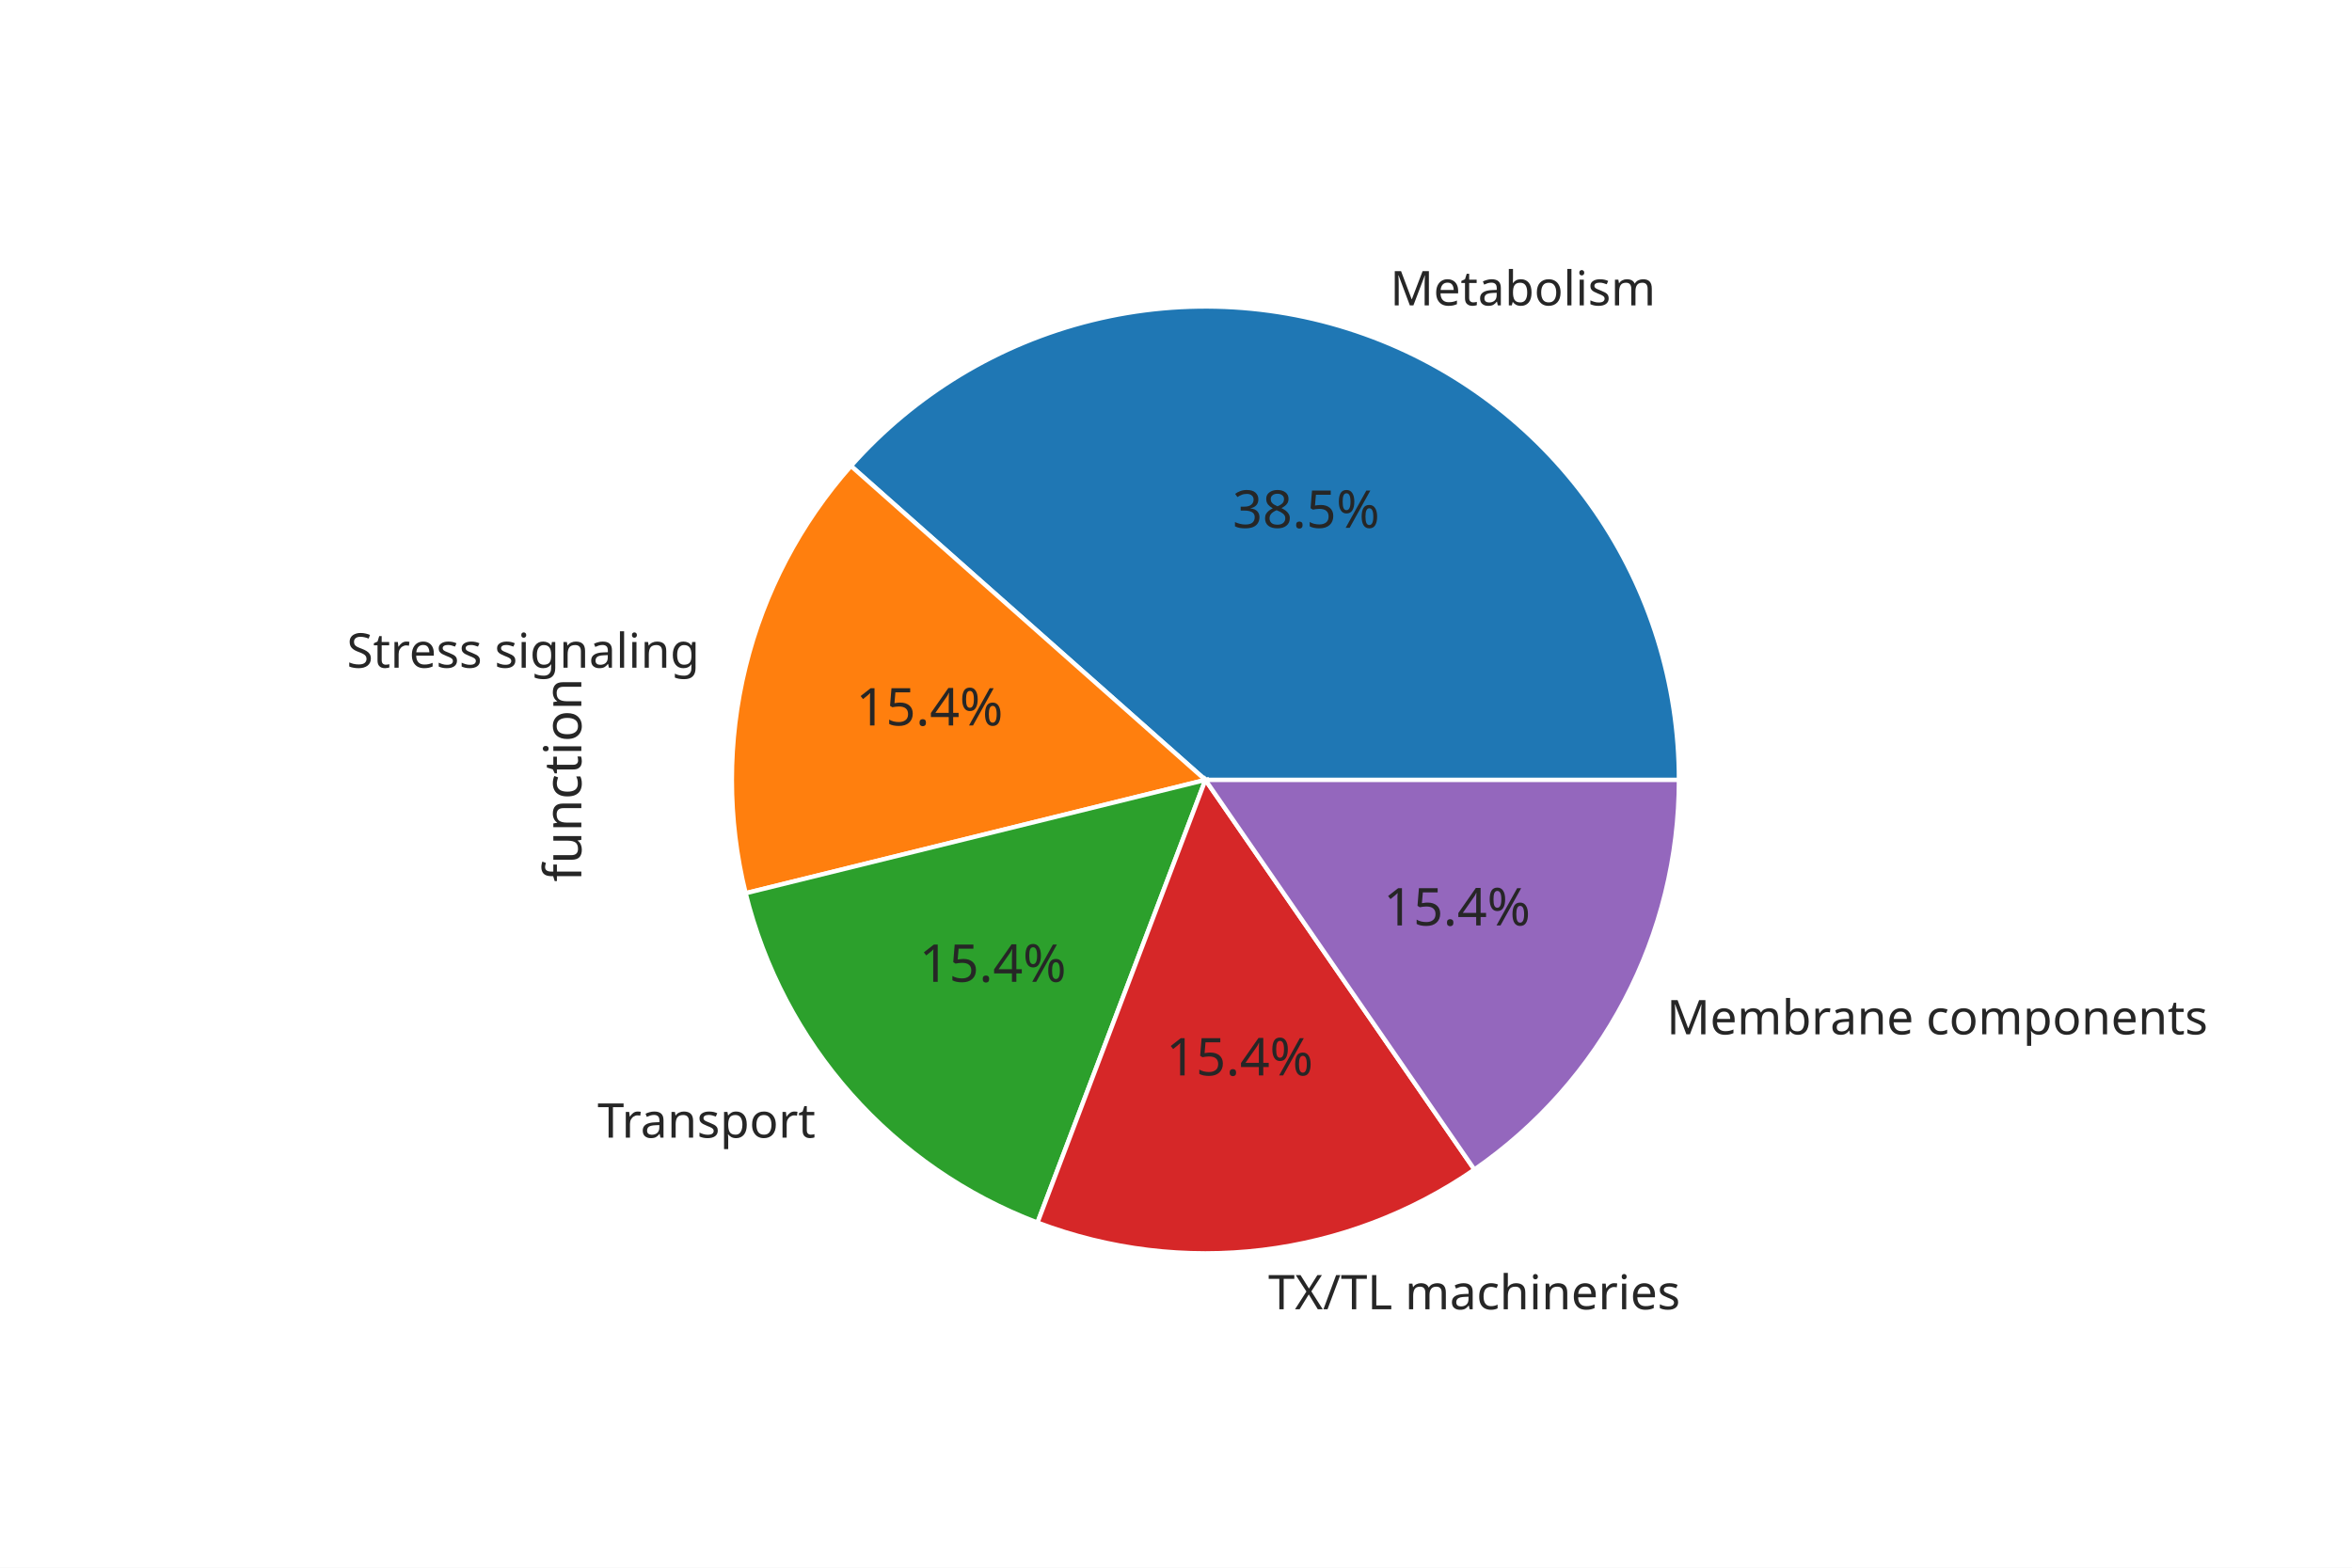
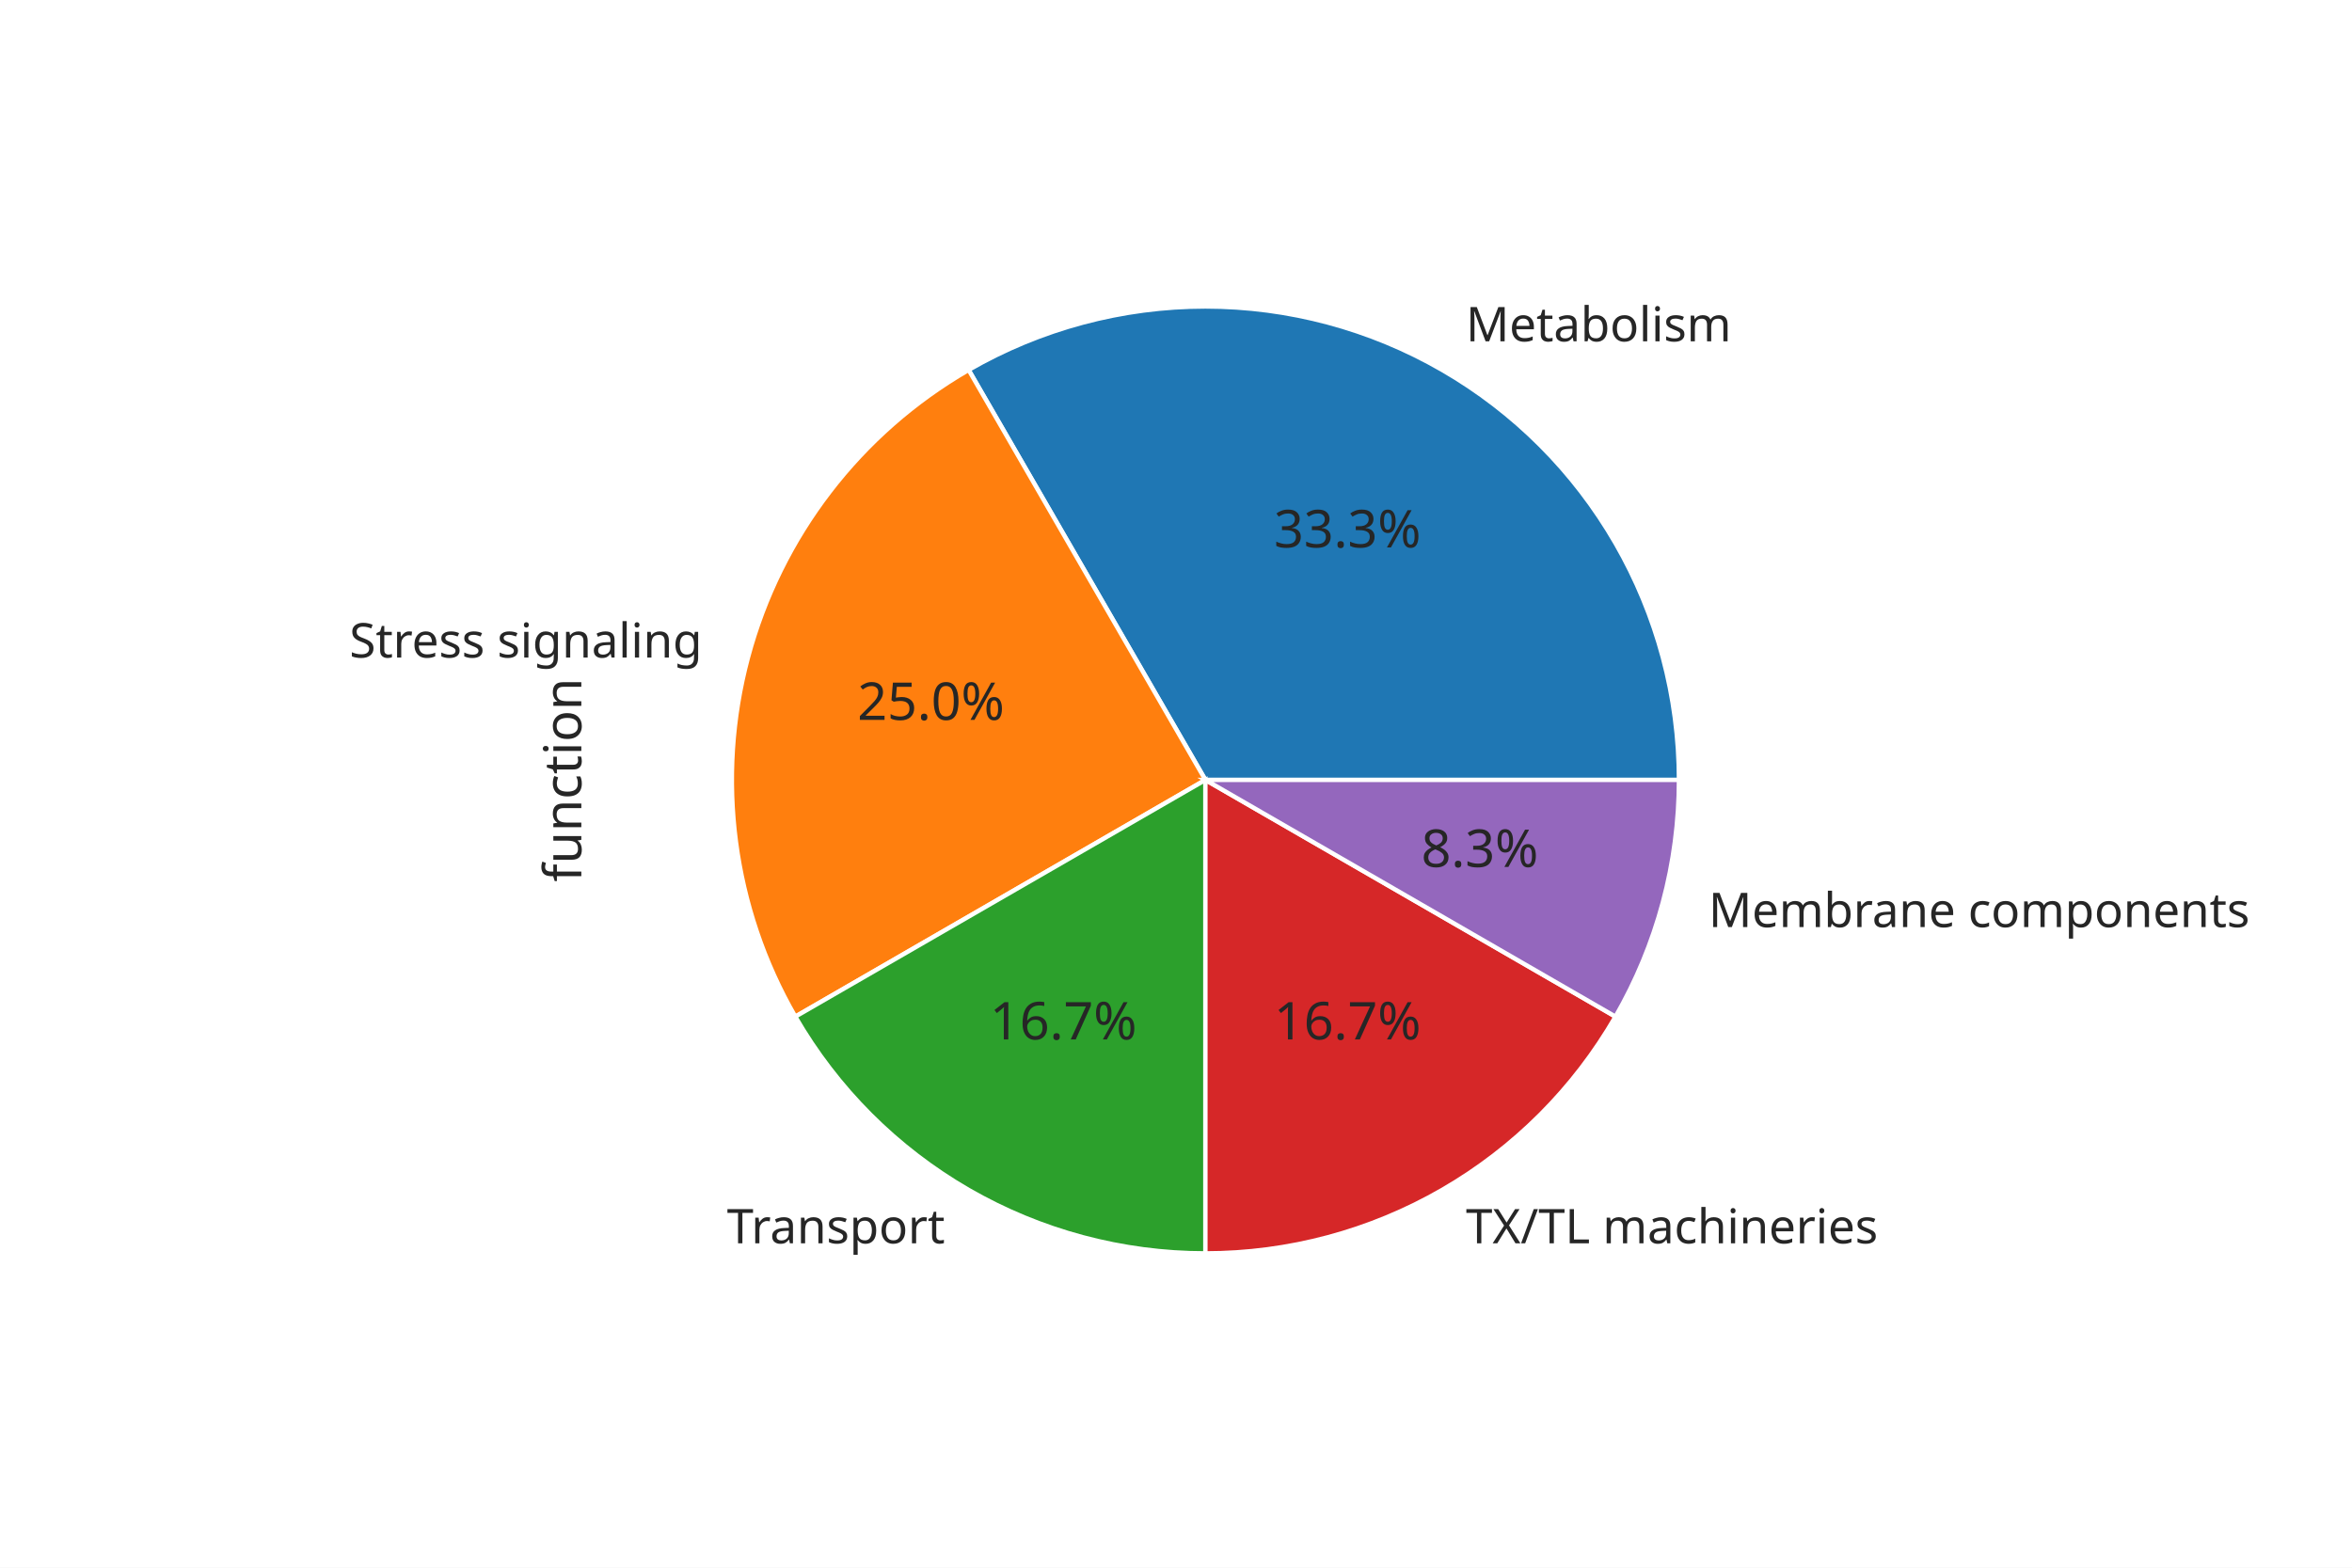
<svg xmlns="http://www.w3.org/2000/svg" width="432pt" height="288pt" viewBox="0 0 432 288" version="1.1">
  <defs>
    <style type="text/css">*{stroke-linejoin: round; stroke-linecap: butt}</style>
  </defs>
  <g id="figure_1">
    <g id="patch_1">
      <path d="M 0 288  L 432 288  L 432 0  L 0 0  z " style="fill: #ffffff" />
    </g>
    <g id="axes_1">
      <g id="matplotlib.axis_1" />
      <g id="matplotlib.axis_2">
        <g id="text_1">
          <text style="fill: #262626; font: 9.6px 'sans-serif'; text-anchor: middle" x="106.772" y="143.28" transform="rotate(-90, 106.772, 143.28)">function</text>
        </g>
      </g>
      <g id="patch_2">
-         <path d="M 308.376 143.28  C 308.376 125.632 303.005 108.396 292.98 93.872  C 282.955 79.348 268.743 68.214 252.242 61.956  C 235.741 55.698 217.72 54.608 200.585 58.831  C 183.45 63.055 168 72.395 156.298 85.604  L 221.4 143.28  L 308.376 143.28  z " style="fill: #1f77b4; stroke: #ffffff; stroke-width: 0.8; stroke-linejoin: miter" />
+         <path d="M 308.376 143.28  C 308.376 128.014 304.357 113.013 296.723 99.792  C 289.09 86.571 278.109 75.59 264.888 67.957  C 251.667 60.323 236.666 56.304 221.4 56.304  C 206.134 56.304 191.133 60.323 177.912 67.957  L 221.4 143.28  L 308.376 143.28  z " style="fill: #1f77b4; stroke: #ffffff; stroke-width: 0.8; stroke-linejoin: miter" />
      </g>
      <g id="patch_3">
-         <path d="M 156.298 85.604  C 146.961 96.144 140.321 108.794 136.951 122.465  C 133.582 136.136 133.582 150.424 136.951 164.095  L 221.4 143.28  L 156.298 85.604  z " style="fill: #ff7f0e; stroke: #ffffff; stroke-width: 0.8; stroke-linejoin: miter" />
+         <path d="M 177.912 67.957  C 157.943 79.486 143.356 98.496 137.388 120.769  C 131.42 143.042 134.547 166.799 146.077 186.768  L 221.4 143.28  L 177.912 67.957  z " style="fill: #ff7f0e; stroke: #ffffff; stroke-width: 0.8; stroke-linejoin: miter" />
      </g>
      <g id="patch_4">
-         <path d="M 136.951 164.095  C 140.321 177.766 146.961 190.417 156.298 200.956  C 165.635 211.495 177.393 219.611 190.558 224.604  L 221.4 143.28  L 136.951 164.095  z " style="fill: #2ca02c; stroke: #ffffff; stroke-width: 0.8; stroke-linejoin: miter" />
+         <path d="M 146.077 186.768  C 153.71 199.989 164.691 210.97 177.912 218.603  C 191.133 226.237 206.134 230.256 221.4 230.256  L 221.4 143.28  L 146.077 186.768  z " style="fill: #2ca02c; stroke: #ffffff; stroke-width: 0.8; stroke-linejoin: miter" />
      </g>
      <g id="patch_5">
-         <path d="M 190.558 224.604  C 203.723 229.597 217.906 231.319 231.884 229.622  C 245.861 227.925 259.22 222.858 270.808 214.86  L 221.4 143.28  L 190.558 224.604  z " style="fill: #d62728; stroke: #ffffff; stroke-width: 0.8; stroke-linejoin: miter" />
+         <path d="M 221.4 230.256  C 236.666 230.256 251.667 226.237 264.888 218.603  C 278.109 210.97 289.09 199.989 296.723 186.768  L 221.4 143.28  L 221.4 230.256  z " style="fill: #d62728; stroke: #ffffff; stroke-width: 0.8; stroke-linejoin: miter" />
      </g>
      <g id="patch_6">
-         <path d="M 270.808 214.86  C 282.396 206.861 291.87 196.167 298.413 183.7  C 304.957 171.232 308.376 157.36 308.376 143.28  L 221.4 143.28  L 270.808 214.86  z " style="fill: #9467bd; stroke: #ffffff; stroke-width: 0.8; stroke-linejoin: miter" />
+         <path d="M 296.723 186.768  C 300.524 180.185 303.445 173.133 305.412 165.791  C 307.38 158.449 308.376 150.881 308.376 143.28  L 221.4 143.28  L 296.723 186.768  z " style="fill: #9467bd; stroke: #ffffff; stroke-width: 0.8; stroke-linejoin: miter" />
      </g>
      <g id="text_2">
-         <text style="fill: #262626; font: 8.8px 'sans-serif'; text-anchor: start" x="255.326" y="56.099" transform="rotate(-0, 255.3263, 56.09857)">Metabolism</text>
+         <text style="fill: #262626; font: 8.8px 'sans-serif'; text-anchor: start" x="269.237" y="62.699" transform="rotate(-0, 269.2368, 62.69917)">Metabolism</text>
      </g>
      <g id="text_3">
-         <text style="fill: #262626; font: 9.6px 'sans-serif'; text-anchor: middle" x="239.905" y="96.967" transform="rotate(-0, 239.9053, 96.96737)">38.5%</text>
+         <text style="fill: #262626; font: 9.6px 'sans-serif'; text-anchor: middle" x="247.493" y="100.568" transform="rotate(-0, 247.4928, 100.5677)">33.3%</text>
      </g>
      <g id="text_4">
-         <text style="fill: #262626; font: 8.8px 'sans-serif'; text-anchor: end" x="128.506" y="122.661" transform="rotate(-0, 128.5065, 122.6608)">Stress signaling</text>
+         <text style="fill: #262626; font: 8.8px 'sans-serif'; text-anchor: end" x="128.986" y="120.795" transform="rotate(-0, 128.9864, 120.7949)">Stress signaling</text>
      </g>
      <g id="text_5">
-         <text style="fill: #262626; font: 9.6px 'sans-serif'; text-anchor: middle" x="170.731" y="133.273" transform="rotate(-0, 170.7308, 133.2729)">15.4%</text>
+         <text style="fill: #262626; font: 9.6px 'sans-serif'; text-anchor: middle" x="170.993" y="132.255" transform="rotate(-0, 170.9926, 132.2551)">25.0%</text>
      </g>
      <g id="text_6">
-         <text style="fill: #262626; font: 8.8px 'sans-serif'; text-anchor: end" x="149.787" y="208.998" transform="rotate(-0, 149.7873, 208.9983)">Transport</text>
+         <text style="fill: #262626; font: 8.8px 'sans-serif'; text-anchor: end" x="173.563" y="228.411" transform="rotate(-0, 173.5632, 228.4107)">Transport</text>
      </g>
      <g id="text_7">
-         <text style="fill: #262626; font: 9.6px 'sans-serif'; text-anchor: middle" x="182.339" y="180.367" transform="rotate(-0, 182.3385, 180.3672)">15.4%</text>
+         <text style="fill: #262626; font: 9.6px 'sans-serif'; text-anchor: middle" x="195.307" y="190.956" transform="rotate(-0, 195.3072, 190.9558)">16.7%</text>
      </g>
      <g id="text_8">
-         <text style="fill: #262626; font: 8.8px 'sans-serif'; text-anchor: start" x="232.932" y="240.531" transform="rotate(-0, 232.9322, 240.531)">TX/TL machineries</text>
+         <text style="fill: #262626; font: 8.8px 'sans-serif'; text-anchor: start" x="269.237" y="228.411" transform="rotate(-0, 269.2368, 228.4107)">TX/TL machineries</text>
      </g>
      <g id="text_9">
-         <text style="fill: #262626; font: 9.6px 'sans-serif'; text-anchor: middle" x="227.69" y="197.567" transform="rotate(-0, 227.6903, 197.5669)">15.4%</text>
+         <text style="fill: #262626; font: 9.6px 'sans-serif'; text-anchor: middle" x="247.493" y="190.956" transform="rotate(-0, 247.4928, 190.9558)">16.7%</text>
      </g>
      <g id="text_10">
-         <text style="fill: #262626; font: 8.8px 'sans-serif'; text-anchor: start" x="306.115" y="190.017" transform="rotate(-0, 306.1148, 190.0167)">Membrane components</text>
+         <text style="fill: #262626; font: 8.8px 'sans-serif'; text-anchor: start" x="313.814" y="170.317" transform="rotate(-0, 313.8136, 170.3171)">Membrane components</text>
      </g>
      <g id="text_11">
-         <text style="fill: #262626; font: 9.6px 'sans-serif'; text-anchor: middle" x="267.608" y="170.014" transform="rotate(-0, 267.6081, 170.0136)">15.4%</text>
+         <text style="fill: #262626; font: 9.6px 'sans-serif'; text-anchor: middle" x="271.807" y="159.268" transform="rotate(-0, 271.8074, 159.2684)">8.3%</text>
      </g>
    </g>
  </g>
</svg>
